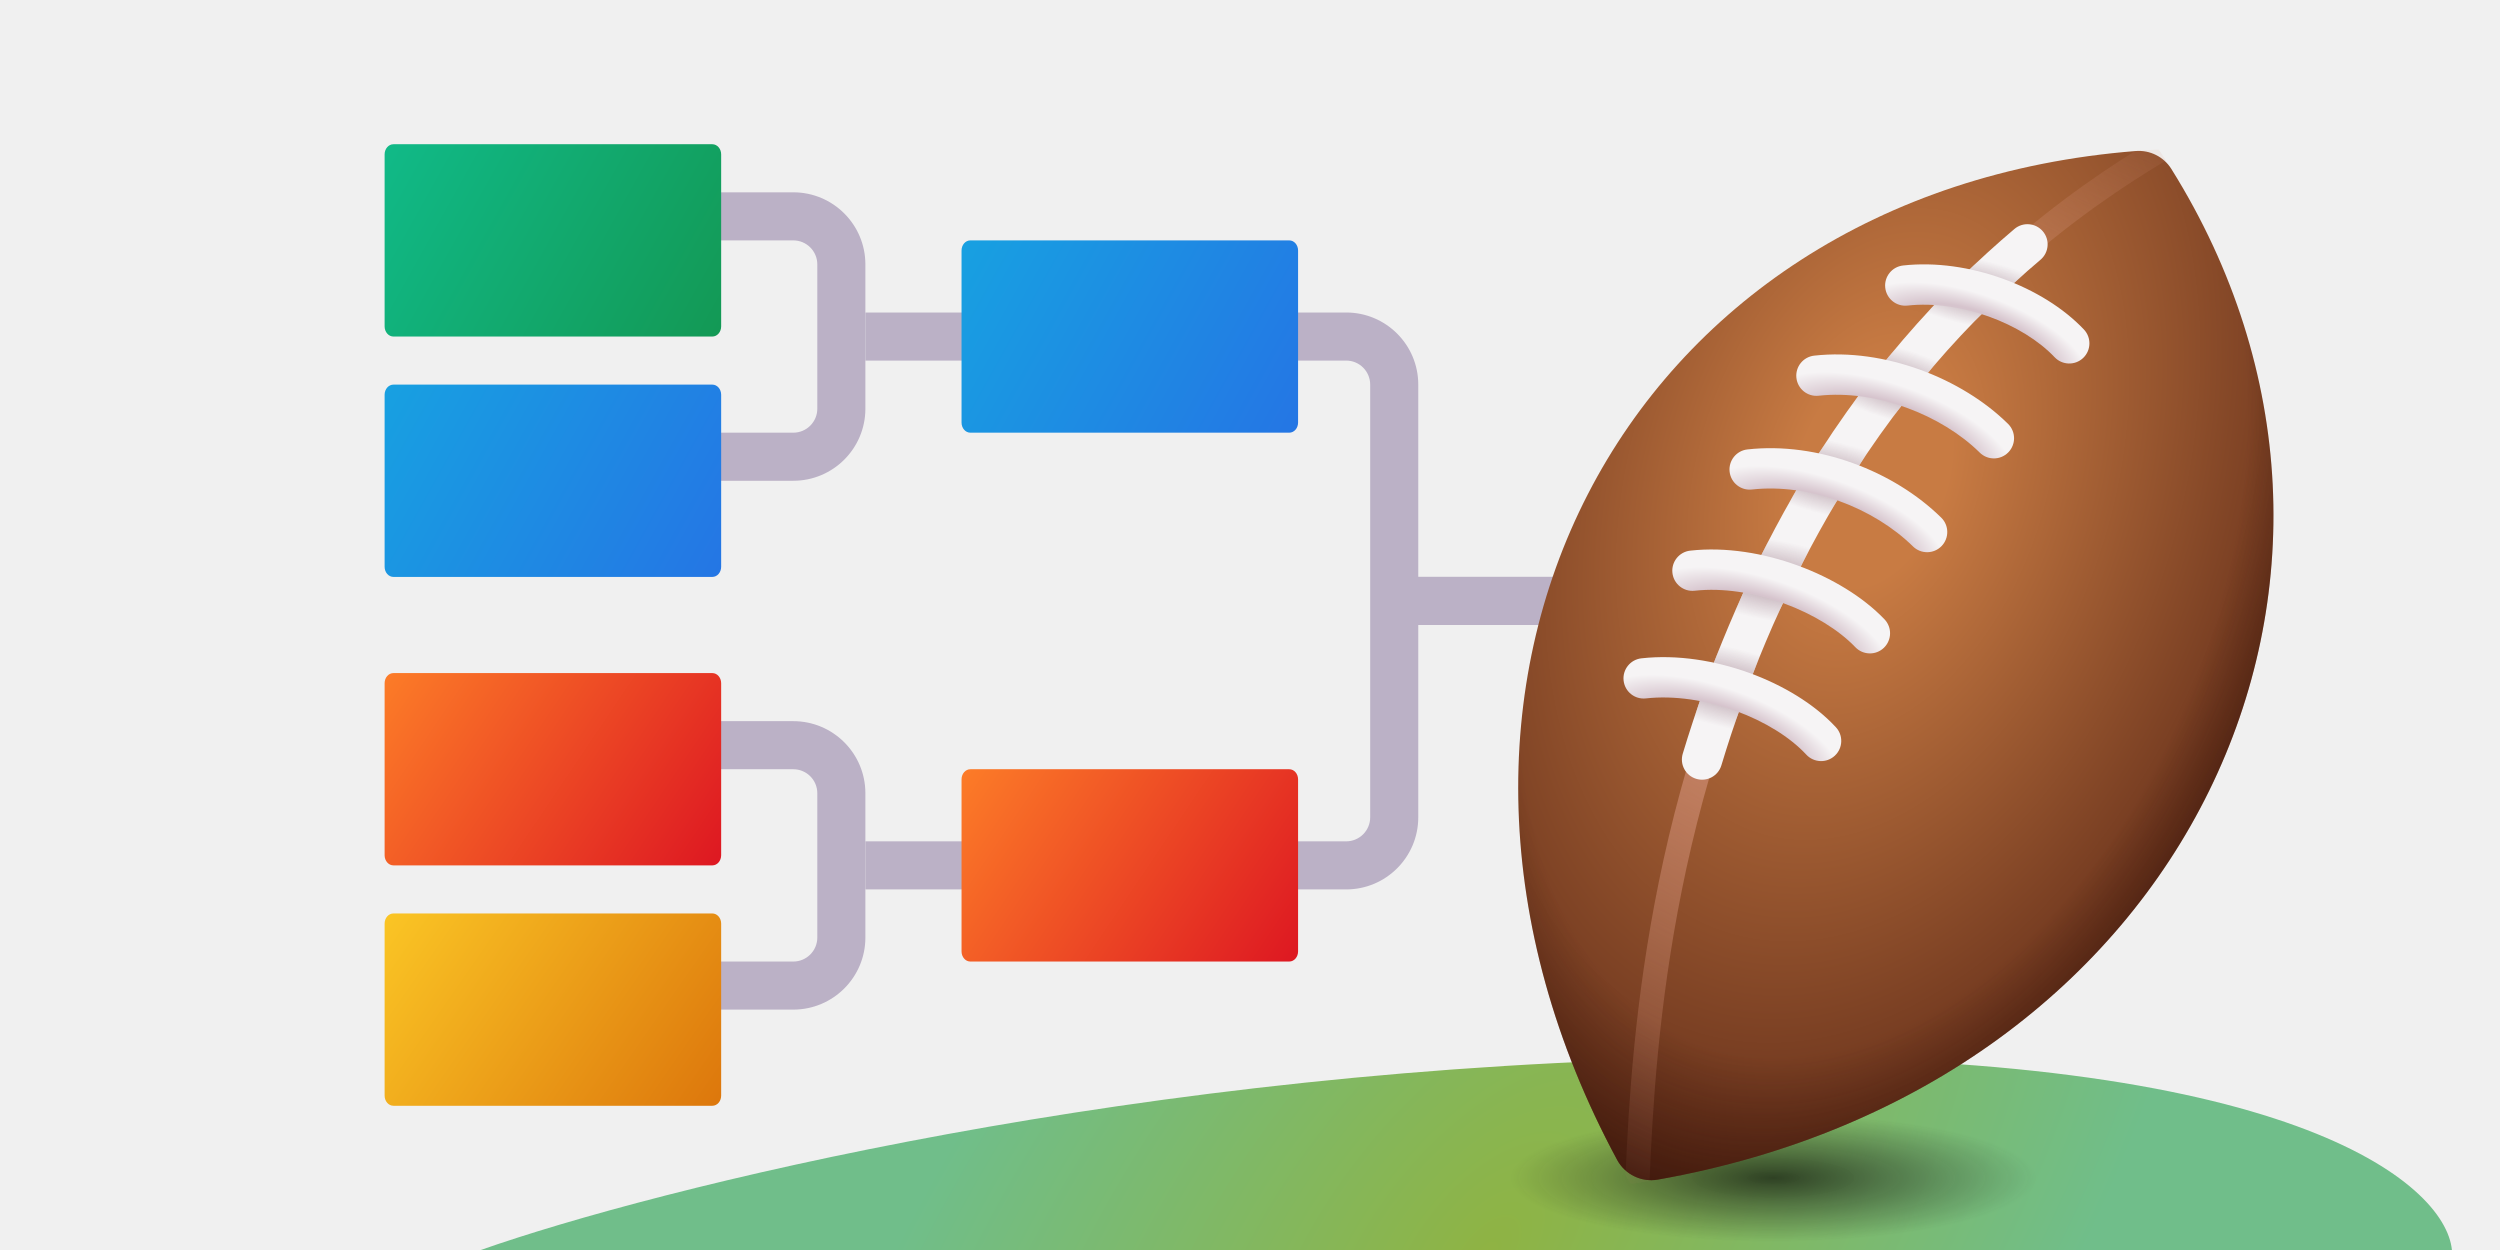
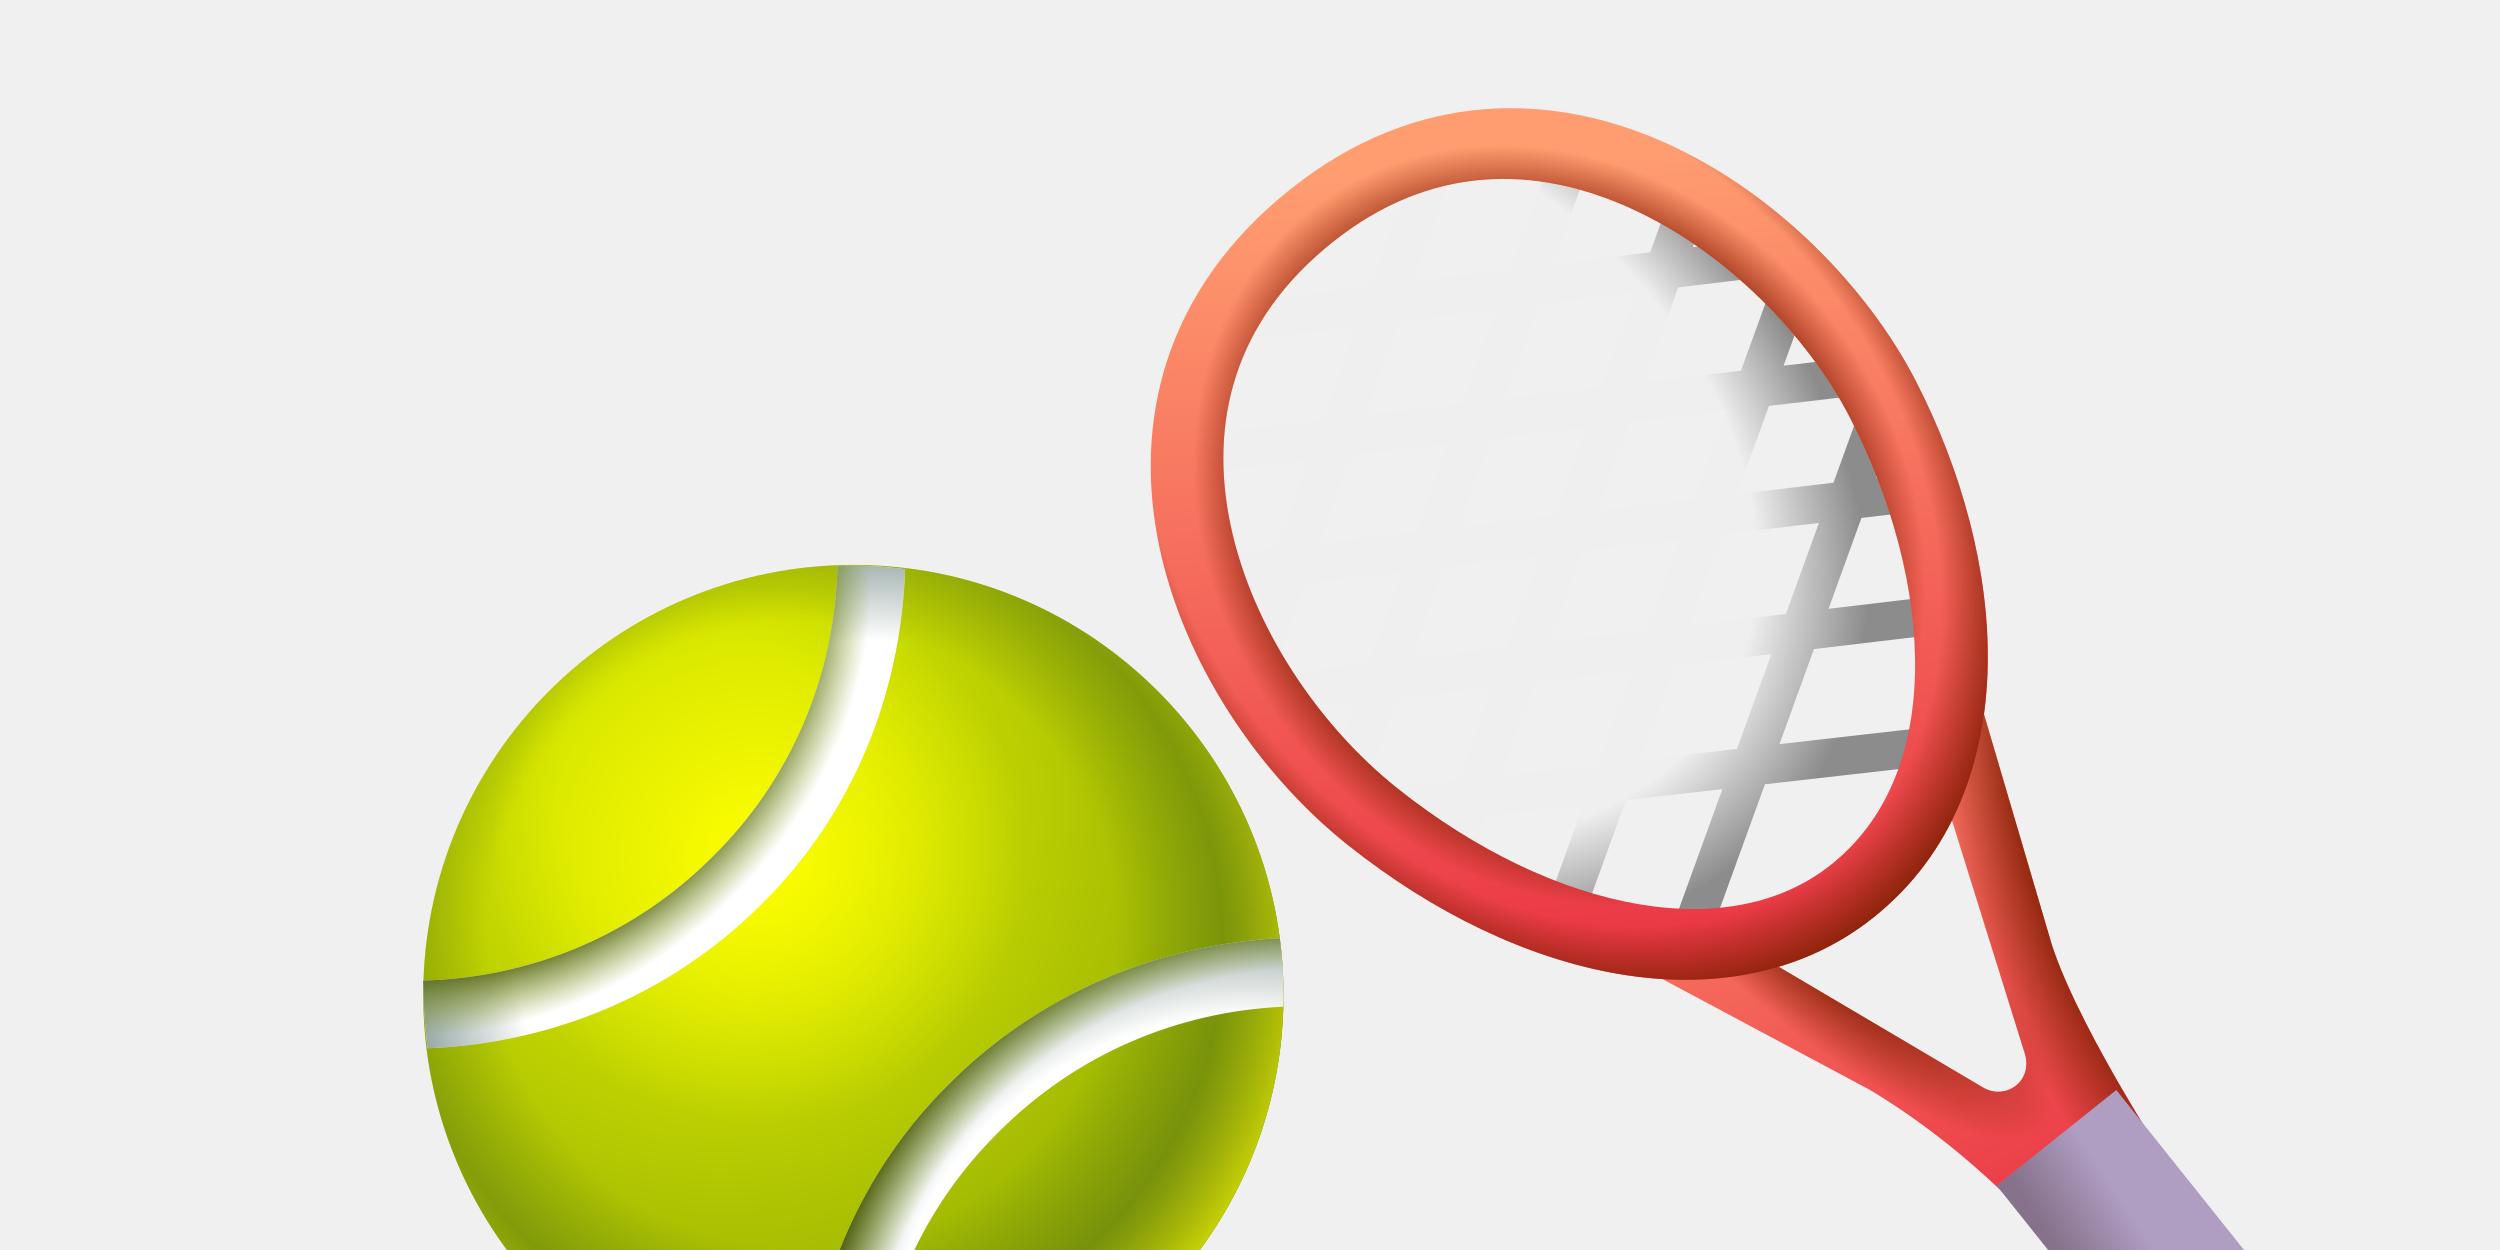
<svg xmlns="http://www.w3.org/2000/svg" viewBox="0 0 240 120" fill="none">
-   <path fill-rule="evenodd" clip-rule="evenodd" d="M156.923 60H133.846V55.385H156.923V60Z" fill="url(#paint0_linear_2673_7909)" />
-   <path d="M164.662 101.569C109.613 102.306 62.719 114.164 46.154 120H235.385C234.747 113.549 219.711 100.832 164.662 101.569Z" fill="url(#paint1_radial_2673_7909)" />
-   <path d="M164.662 101.569C109.613 102.306 62.719 114.164 46.154 120H235.385C234.747 113.549 219.711 100.832 164.662 101.569Z" fill="url(#paint2_radial_2673_7909)" />
-   <path fill-rule="evenodd" clip-rule="evenodd" d="M76.154 23.077H64.615V18.462H76.154C79.977 18.462 83.077 21.561 83.077 25.385V39.231C83.077 43.054 79.977 46.154 76.154 46.154H64.615V41.538H76.154C77.428 41.538 78.462 40.505 78.462 39.231V25.385C78.462 24.11 77.428 23.077 76.154 23.077Z" fill="#BBB1C6" />
-   <path fill-rule="evenodd" clip-rule="evenodd" d="M129.231 34.615H83.077V30H129.231C133.054 30 136.154 33.1 136.154 36.923V78.462C136.154 82.285 133.054 85.385 129.231 85.385H83.077V80.769H129.231C130.505 80.769 131.538 79.736 131.538 78.462V36.923C131.538 35.649 130.505 34.615 129.231 34.615Z" fill="#BBB1C6" />
-   <path fill-rule="evenodd" clip-rule="evenodd" d="M76.154 73.846H64.615V69.231H76.154C79.977 69.231 83.077 72.33 83.077 76.154V90C83.077 93.823 79.977 96.923 76.154 96.923H64.615V92.308H76.154C77.428 92.308 78.462 91.274 78.462 90V76.154C78.462 74.879 77.428 73.846 76.154 73.846Z" fill="#BBB1C6" />
-   <path fill-rule="evenodd" clip-rule="evenodd" d="M159.231 60H133.846V55.385H159.231V60Z" fill="#BBB1C6" />
-   <path d="M208.445 16.21C232.734 55.081 210.271 104.211 159.151 113.243C157.588 113.519 156.002 112.753 155.249 111.356C130.883 66.188 155.492 18.418 205.032 14.498C206.391 14.39 207.722 15.054 208.445 16.21Z" fill="url(#paint3_radial_2673_7909)" />
-   <path d="M208.445 16.21C232.734 55.081 210.271 104.211 159.151 113.243C157.588 113.519 156.002 112.753 155.249 111.356C130.883 66.188 155.492 18.418 205.032 14.498C206.391 14.39 207.722 15.054 208.445 16.21Z" fill="url(#paint4_radial_2673_7909)" />
-   <path fill-rule="evenodd" clip-rule="evenodd" d="M156.053 112.816C156.639 99.019 158.422 73.029 172.816 47.971C183.505 29.362 197.076 19.436 204.96 14.504C205.715 14.444 206.476 14.393 207.242 14.353C207.477 14.704 207.707 15.055 207.934 15.407C200.59 19.82 186.086 29.535 174.831 49.128C160.565 73.964 158.921 99.767 158.356 113.38C157.754 113.481 157.148 113.576 156.538 113.666C156.375 113.383 156.213 113.1 156.053 112.816Z" fill="url(#paint5_linear_2673_7909)" />
-   <path fill-rule="evenodd" clip-rule="evenodd" d="M196.114 22.208C196.805 23.024 196.703 24.246 195.887 24.937C189.334 30.484 181.892 38.392 175.503 49.514C170.892 57.542 167.606 65.679 165.252 73.474C164.943 74.498 163.862 75.077 162.838 74.768C161.814 74.459 161.235 73.379 161.544 72.355C163.971 64.319 167.366 55.904 172.145 47.585C178.791 36.015 186.544 27.771 193.385 21.981C194.201 21.29 195.423 21.392 196.114 22.208Z" fill="#F6F4F5" />
-   <path fill-rule="evenodd" clip-rule="evenodd" d="M196.114 22.208C196.805 23.024 196.703 24.246 195.887 24.937C189.334 30.484 181.892 38.392 175.503 49.514C170.892 57.542 167.606 65.679 165.252 73.474C164.943 74.498 163.862 75.077 162.838 74.768C161.814 74.459 161.235 73.379 161.544 72.355C163.971 64.319 167.366 55.904 172.145 47.585C178.791 36.015 186.544 27.771 193.385 21.981C194.201 21.29 195.423 21.392 196.114 22.208Z" fill="url(#paint6_radial_2673_7909)" />
-   <path fill-rule="evenodd" clip-rule="evenodd" d="M196.114 22.208C196.805 23.024 196.703 24.246 195.887 24.937C189.334 30.484 181.892 38.392 175.503 49.514C170.892 57.542 167.606 65.679 165.252 73.474C164.943 74.498 163.862 75.077 162.838 74.768C161.814 74.459 161.235 73.379 161.544 72.355C163.971 64.319 167.366 55.904 172.145 47.585C178.791 36.015 186.544 27.771 193.385 21.981C194.201 21.29 195.423 21.392 196.114 22.208Z" fill="url(#paint7_radial_2673_7909)" />
-   <path fill-rule="evenodd" clip-rule="evenodd" d="M196.114 22.208C196.805 23.024 196.703 24.246 195.887 24.937C189.334 30.484 181.892 38.392 175.503 49.514C170.892 57.542 167.606 65.679 165.252 73.474C164.943 74.498 163.862 75.077 162.838 74.768C161.814 74.459 161.235 73.379 161.544 72.355C163.971 64.319 167.366 55.904 172.145 47.585C178.791 36.015 186.544 27.771 193.385 21.981C194.201 21.29 195.423 21.392 196.114 22.208Z" fill="url(#paint8_radial_2673_7909)" />
-   <path fill-rule="evenodd" clip-rule="evenodd" d="M196.114 22.208C196.805 23.024 196.703 24.246 195.887 24.937C189.334 30.484 181.892 38.392 175.503 49.514C170.892 57.542 167.606 65.679 165.252 73.474C164.943 74.498 163.862 75.077 162.838 74.768C161.814 74.459 161.235 73.379 161.544 72.355C163.971 64.319 167.366 55.904 172.145 47.585C178.791 36.015 186.544 27.771 193.385 21.981C194.201 21.29 195.423 21.392 196.114 22.208Z" fill="url(#paint9_radial_2673_7909)" />
-   <path fill-rule="evenodd" clip-rule="evenodd" d="M196.114 22.208C196.805 23.024 196.703 24.246 195.887 24.937C189.334 30.484 181.892 38.392 175.503 49.514C170.892 57.542 167.606 65.679 165.252 73.474C164.943 74.498 163.862 75.077 162.838 74.768C161.814 74.459 161.235 73.379 161.544 72.355C163.971 64.319 167.366 55.904 172.145 47.585C178.791 36.015 186.544 27.771 193.385 21.981C194.201 21.29 195.423 21.392 196.114 22.208Z" fill="url(#paint10_radial_2673_7909)" />
-   <path fill-rule="evenodd" clip-rule="evenodd" d="M155.866 65.337C155.748 64.274 156.514 63.316 157.577 63.199C160.993 62.819 164.65 63.411 167.911 64.591C171.163 65.767 174.179 67.586 176.244 69.813C176.971 70.597 176.925 71.822 176.14 72.549C175.356 73.276 174.131 73.23 173.404 72.446C171.86 70.781 169.423 69.256 166.594 68.233C163.772 67.212 160.717 66.747 158.004 67.048C156.941 67.166 155.984 66.4 155.866 65.337Z" fill="url(#paint11_radial_2673_7909)" />
-   <path fill-rule="evenodd" clip-rule="evenodd" d="M160.553 54.999C160.435 53.937 161.201 52.979 162.264 52.861C165.689 52.481 169.345 53.103 172.598 54.294C175.844 55.483 178.846 57.296 180.91 59.453C181.649 60.226 181.622 61.452 180.849 62.191C180.076 62.931 178.851 62.903 178.111 62.13C176.549 60.498 174.099 58.968 171.267 57.931C168.442 56.896 165.394 56.41 162.691 56.711C161.628 56.828 160.67 56.062 160.553 54.999Z" fill="url(#paint12_radial_2673_7909)" />
-   <path fill-rule="evenodd" clip-rule="evenodd" d="M166.043 45.283C165.925 44.22 166.691 43.263 167.754 43.145C174.501 42.396 181.795 45.213 186.358 49.694C187.121 50.443 187.132 51.669 186.383 52.432C185.634 53.195 184.408 53.206 183.645 52.457C179.854 48.735 173.693 46.382 168.181 46.994C167.118 47.112 166.161 46.346 166.043 45.283Z" fill="url(#paint13_radial_2673_7909)" />
-   <path fill-rule="evenodd" clip-rule="evenodd" d="M172.455 36.279C172.337 35.216 173.103 34.258 174.166 34.141C180.917 33.391 188.351 36.326 192.774 40.693C193.535 41.445 193.542 42.671 192.791 43.432C192.04 44.193 190.814 44.201 190.053 43.449C186.399 39.841 180.1 37.379 174.593 37.99C173.53 38.108 172.573 37.342 172.455 36.279Z" fill="url(#paint14_radial_2673_7909)" />
-   <path fill-rule="evenodd" clip-rule="evenodd" d="M180.984 27.625C180.866 26.562 181.632 25.605 182.695 25.487C188.947 24.793 196.135 27.497 200.053 31.629C200.789 32.405 200.757 33.63 199.981 34.366C199.205 35.102 197.979 35.07 197.243 34.294C194.178 31.062 188.197 28.773 183.122 29.336C182.059 29.454 181.102 28.688 180.984 27.625Z" fill="url(#paint15_radial_2673_7909)" />
-   <path d="M92.308 24.047C92.308 23.511 92.687 23.077 93.155 23.077H123.768C124.236 23.077 124.615 23.511 124.615 24.047V40.568C124.615 41.104 124.236 41.538 123.768 41.538H93.155C92.687 41.538 92.308 41.104 92.308 40.568V24.047Z" fill="url(#paint16_linear_2673_7909)" />
-   <path d="M92.308 74.817C92.308 74.281 92.687 73.846 93.155 73.846H123.768C124.236 73.846 124.615 74.281 124.615 74.817V91.337C124.615 91.873 124.236 92.308 123.768 92.308H93.155C92.687 92.308 92.308 91.873 92.308 91.337V74.817Z" fill="url(#paint17_linear_2673_7909)" />
-   <path d="M36.923 14.817C36.923 14.281 37.303 13.846 37.771 13.846H68.383C68.851 13.846 69.231 14.281 69.231 14.817V31.337C69.231 31.873 68.851 32.308 68.383 32.308H37.771C37.303 32.308 36.923 31.873 36.923 31.337V14.817Z" fill="url(#paint18_linear_2673_7909)" />
-   <path d="M36.923 65.586C36.923 65.05 37.303 64.615 37.771 64.615H68.383C68.851 64.615 69.231 65.05 69.231 65.586V82.106C69.231 82.642 68.851 83.077 68.383 83.077H37.771C37.303 83.077 36.923 82.642 36.923 82.106V65.586Z" fill="url(#paint19_linear_2673_7909)" />
-   <path d="M36.923 37.894C36.923 37.358 37.303 36.923 37.771 36.923H68.383C68.851 36.923 69.231 37.358 69.231 37.894V54.414C69.231 54.95 68.851 55.385 68.383 55.385H37.771C37.303 55.385 36.923 54.95 36.923 54.414V37.894Z" fill="url(#paint20_linear_2673_7909)" />
-   <path d="M36.923 88.663C36.923 88.127 37.303 87.692 37.771 87.692H68.383C68.851 87.692 69.231 88.127 69.231 88.663V105.183C69.231 105.719 68.851 106.154 68.383 106.154H37.771C37.303 106.154 36.923 105.719 36.923 105.183V88.663Z" fill="url(#paint21_linear_2673_7909)" />
+   <path d="M188.72 62.65L185.264 71.965L194.382 101.154C195.181 103.846 192.49 105.676 190.334 104.375L163.424 88.484L154.363 91.201L179.513 104.633C185.06 107.968 189.914 112.009 194.382 116.547L209.57 113.969C209.57 113.969 199.828 99.455 196.982 90.722L188.72 62.65Z" fill="url(#paint0_linear_9471_31585)" />
+   <path d="M188.72 62.65L185.264 71.965L194.382 101.154C195.181 103.846 192.49 105.676 190.334 104.375L163.424 88.484L154.363 91.201L179.513 104.633C185.06 107.968 189.914 112.009 194.382 116.547L209.57 113.969C209.57 113.969 199.828 99.455 196.982 90.722L188.72 62.65Z" fill="url(#paint1_radial_9471_31585)" />
+   <path d="M188.72 62.65L185.264 71.965L194.382 101.154C195.181 103.846 192.49 105.676 190.334 104.375L163.424 88.484L154.363 91.201L179.513 104.633C185.06 107.968 189.914 112.009 194.382 116.547L209.57 113.969C209.57 113.969 199.828 99.455 196.982 90.722L188.72 62.65Z" fill="url(#paint2_radial_9471_31585)" />
+   <path fill-rule="evenodd" clip-rule="evenodd" d="M172.283 24.416L174.787 25.281L171.222 35.105L182.271 33.803L182.543 36.422L183.414 36.723L180.102 45.857L186.04 45.157L186.42 48.812L178.701 49.721L175.539 58.444L187.105 57.071L187.488 60.725L174.137 62.31L170.83 71.433L185.987 69.711L186.38 73.364L169.431 75.29L163.893 90.567L160.414 89.366L165.349 75.754L156.091 76.806L151.672 88.987L148.193 87.785L152.008 77.27L142.701 78.328L140.401 84.667L136.922 83.465L138.618 78.792L130.733 79.689L130.472 77.267L129.87 78.947L126.387 77.757L130.05 67.545L121.007 68.619L120.65 65.213L118.333 64.42L121.177 56.5L116.994 56.993L116.614 53.338L122.565 52.637L125.602 44.18L113.224 45.639L112.845 41.984L126.989 40.317L130.211 31.347L119.862 32.604L119.469 28.951L131.6 27.477L136.217 14.624L139.699 15.814L135.689 26.98L145.008 25.848L149.272 13.963L152.755 15.153L149.096 25.352L158.419 24.219L160.037 19.759L163.516 20.961L162.514 23.721L172.083 22.559L172.283 24.416ZM130.939 75.967L140.017 74.935L143.268 65.976L134.134 67.06L130.939 75.967ZM144.1 74.471L153.408 73.413L156.684 64.383L147.359 65.49L144.1 74.471ZM157.491 72.949L166.747 71.897L170.047 62.796L160.775 63.897L157.491 72.949ZM170.445 26.459L167.133 35.586L157.811 36.685L161.109 27.593L170.445 26.459ZM165.73 39.451L156.408 40.55L153.338 49.011L162.661 47.912L165.73 39.451ZM157.014 28.091L153.721 37.167L144.466 38.258L147.708 29.221L157.014 28.091ZM152.319 41.032L143.081 42.12L140.047 50.577L149.249 49.492L152.319 41.032ZM143.62 29.718L140.384 38.739L131.072 39.836L134.299 30.85L143.62 29.718ZM138.998 42.601L129.685 43.699L126.648 52.156L135.965 51.058L138.998 42.601ZM179.081 37.878L169.82 38.969L166.75 47.43L176.013 46.338L179.081 37.878ZM125.261 56.019L122.111 64.788L131.436 63.681L134.579 54.921L125.261 56.019ZM138.661 54.44L135.52 63.196L144.671 62.109L147.846 53.357L138.661 54.44ZM151.936 52.875L148.762 61.624L158.087 60.516L161.258 51.777L151.936 52.875ZM165.348 51.295L162.178 60.031L171.448 58.93L174.612 50.203L165.348 51.295Z" fill="url(#paint3_radial_9471_31585)" />
+   <path fill-rule="evenodd" clip-rule="evenodd" d="M156.492 19.976C147.353 15.851 137.301 15.771 127.928 23.249C118.359 30.883 116.094 40.652 118.125 50.371C120.189 60.253 126.695 69.74 134.125 75.661C141.71 81.706 149.851 85.532 157.288 86.798C164.726 88.064 171.105 86.737 175.781 83.009C181.074 78.79 183.682 72.332 183.842 64.53C184.002 56.721 181.669 47.999 177.589 40.081C173.608 32.357 165.757 24.156 156.492 19.976ZM159.963 13.75C170.597 18.549 179.374 27.758 183.895 36.531C188.316 45.109 191.006 54.836 190.819 63.939C190.632 73.047 187.524 81.961 179.842 88.084C172.904 93.614 164.135 94.988 155.387 93.499C146.638 92.01 137.555 87.626 129.372 81.105C121.034 74.46 113.67 63.842 111.279 52.396C108.854 40.788 111.548 28.004 123.864 18.177C136.083 8.428 149.202 8.895 159.963 13.75Z" fill="url(#paint4_linear_9471_31585)" />
+   <path fill-rule="evenodd" clip-rule="evenodd" d="M156.492 19.976C147.353 15.851 137.301 15.771 127.928 23.249C118.359 30.883 116.094 40.652 118.125 50.371C120.189 60.253 126.695 69.74 134.125 75.661C141.71 81.706 149.851 85.532 157.288 86.798C164.726 88.064 171.105 86.737 175.781 83.009C181.074 78.79 183.682 72.332 183.842 64.53C184.002 56.721 181.669 47.999 177.589 40.081C173.608 32.357 165.757 24.156 156.492 19.976ZM159.963 13.75C170.597 18.549 179.374 27.758 183.895 36.531C188.316 45.109 191.006 54.836 190.819 63.939C190.632 73.047 187.524 81.961 179.842 88.084C172.904 93.614 164.135 94.988 155.387 93.499C146.638 92.01 137.555 87.626 129.372 81.105C121.034 74.46 113.67 63.842 111.279 52.396C108.854 40.788 111.548 28.004 123.864 18.177C136.083 8.428 149.202 8.895 159.963 13.75Z" fill="url(#paint5_radial_9471_31585)" />
+   <path fill-rule="evenodd" clip-rule="evenodd" d="M156.492 19.976C147.353 15.851 137.301 15.771 127.928 23.249C118.359 30.883 116.094 40.652 118.125 50.371C120.189 60.253 126.695 69.74 134.125 75.661C141.71 81.706 149.851 85.532 157.288 86.798C164.726 88.064 171.105 86.737 175.781 83.009C181.074 78.79 183.682 72.332 183.842 64.53C184.002 56.721 181.669 47.999 177.589 40.081C173.608 32.357 165.757 24.156 156.492 19.976ZM159.963 13.75C170.597 18.549 179.374 27.758 183.895 36.531C188.316 45.109 191.006 54.836 190.819 63.939C190.632 73.047 187.524 81.961 179.842 88.084C172.904 93.614 164.135 94.988 155.387 93.499C146.638 92.01 137.555 87.626 129.372 81.105C121.034 74.46 113.67 63.842 111.279 52.396C108.854 40.788 111.548 28.004 123.864 18.177C136.083 8.428 149.202 8.895 159.963 13.75Z" fill="url(#paint6_radial_9471_31585)" />
+   <path d="M215.431 120H196.624L191.692 113.82L203.163 104.639L215.431 120Z" fill="#AF9DC2" />
+   <path d="M215.431 120H196.624L191.692 113.82L203.163 104.639L215.431 120Z" fill="url(#paint7_linear_9471_31585)" />
+   <path d="M81.925 54.231C104.73 54.231 123.216 72.716 123.216 95.521C123.216 104.686 120.227 113.15 115.175 120H48.671C43.62 113.15 40.63 104.685 40.63 95.521C40.631 72.716 59.12 54.231 81.925 54.231Z" fill="url(#paint8_radial_9471_31585)" />
+   <path d="M81.925 54.231C104.73 54.231 123.216 72.716 123.216 95.521C123.216 104.686 120.227 113.15 115.175 120H48.671C43.62 113.15 40.63 104.685 40.63 95.521C40.631 72.716 59.12 54.231 81.925 54.231Z" fill="url(#paint9_radial_9471_31585)" />
+   <path d="M81.925 54.231C104.73 54.231 123.216 72.716 123.216 95.521C123.216 104.686 120.227 113.15 115.175 120H48.671C43.62 113.15 40.63 104.685 40.63 95.521C40.631 72.716 59.12 54.231 81.925 54.231Z" fill="url(#paint10_radial_9471_31585)" />
+   <path d="M81.925 54.231C104.73 54.231 123.216 72.716 123.216 95.521C123.216 104.686 120.227 113.15 115.175 120H48.671C43.62 113.15 40.63 104.685 40.63 95.521C40.631 72.716 59.12 54.231 81.925 54.231Z" fill="url(#paint11_radial_9471_31585)" />
+   <path d="M80.404 54.366C82.613 54.228 84.823 54.366 86.894 54.642C86.48 66.796 81.785 78.258 73.084 86.821C64.245 95.659 52.645 100.217 41.044 100.631C40.768 98.421 40.63 96.212 40.63 94.14C50.711 93.864 60.655 89.997 68.388 82.263C75.984 74.806 80.127 64.862 80.404 54.366Z" fill="white" />
+   <path d="M80.404 54.366C82.613 54.228 84.823 54.366 86.894 54.642C86.48 66.796 81.785 78.258 73.084 86.821C64.245 95.659 52.645 100.217 41.044 100.631C40.768 98.421 40.63 96.212 40.63 94.14C50.711 93.864 60.655 89.997 68.388 82.263C75.984 74.806 80.127 64.862 80.404 54.366Z" fill="url(#paint12_radial_9471_31585)" />
+   <path d="M80.404 54.366C82.613 54.228 84.823 54.366 86.894 54.642C86.48 66.796 81.785 78.258 73.084 86.821C64.245 95.659 52.645 100.217 41.044 100.631C40.768 98.421 40.63 96.212 40.63 94.14C50.711 93.864 60.655 89.997 68.388 82.263C75.984 74.806 80.127 64.862 80.404 54.366Z" fill="url(#paint13_radial_9471_31585)" />
+   <path d="M122.862 90.075C123.097 91.856 123.218 93.674 123.218 95.519C123.218 95.894 123.215 96.269 123.205 96.641C113.156 97.108 103.303 101.109 95.656 108.892C92.364 112.183 89.725 115.937 87.778 119.998H80.607C82.903 114.201 86.324 108.867 90.861 104.322C99.65 95.374 111.227 90.664 122.862 90.075Z" fill="white" />
+   <path d="M122.862 90.075C123.097 91.856 123.218 93.674 123.218 95.519C123.218 95.894 123.215 96.269 123.205 96.641C113.156 97.108 103.303 101.109 95.656 108.892C92.364 112.183 89.725 115.937 87.778 119.998H80.607C82.903 114.201 86.324 108.867 90.861 104.322C99.65 95.374 111.227 90.664 122.862 90.075Z" fill="url(#paint14_radial_9471_31585)" />
+   <path d="M122.862 90.075C123.097 91.856 123.218 93.674 123.218 95.519C123.218 95.894 123.215 96.269 123.205 96.641C113.156 97.108 103.303 101.109 95.656 108.892C92.364 112.183 89.725 115.937 87.778 119.998H80.607C82.903 114.201 86.324 108.867 90.861 104.322C99.65 95.374 111.227 90.664 122.862 90.075Z" fill="url(#paint15_radial_9471_31585)" />
  <defs>
-     <linearGradient id="paint0_linear_2673_7909" x1="145.385" y1="57.47" x2="145.675" y2="63.785" gradientUnits="userSpaceOnUse">
-       <stop stop-color="#82788D" />
-       <stop offset="1" stop-color="#8695AB" />
+     <linearGradient id="paint0_linear_9471_31585" x1="155.241" y1="55.102" x2="193.234" y2="129.426" gradientUnits="userSpaceOnUse">
+       <stop stop-color="#FF9C70" />
+       <stop offset="1" stop-color="#E82C41" />
    </linearGradient>
-     <radialGradient id="paint1_radial_2673_7909" cx="0" cy="0" r="1" gradientUnits="userSpaceOnUse" gradientTransform="translate(142.676 120.468) rotate(-141.786) scale(48.4952 94.8594)">
-       <stop stop-color="#8FB343" />
-       <stop offset="1" stop-color="#70BE8A" />
+     <radialGradient id="paint1_radial_9471_31585" cx="0" cy="0" r="1" gradientUnits="userSpaceOnUse" gradientTransform="translate(225.176 68.4546) rotate(84.4629) scale(58.4924 39.0652)">
+       <stop offset="0.825" stop-color="#8E250B" />
+       <stop offset="1" stop-color="#8E250B" stop-opacity="0" />
    </radialGradient>
-     <radialGradient id="paint2_radial_2673_7909" cx="0" cy="0" r="1" gradientUnits="userSpaceOnUse" gradientTransform="translate(170.205 113.077) scale(25.2308 6.14845)">
-       <stop stop-color="#040404" stop-opacity="0.66" />
-       <stop offset="1" stop-color="#171717" stop-opacity="0" />
+     <radialGradient id="paint2_radial_9471_31585" cx="0" cy="0" r="1" gradientUnits="userSpaceOnUse" gradientTransform="translate(172.6 86.6148) rotate(42.3057) scale(32.1386 9.77112)">
+       <stop offset="0.433" stop-color="#8E250B" />
+       <stop offset="1" stop-color="#8E250B" stop-opacity="0" />
    </radialGradient>
-     <radialGradient id="paint3_radial_2673_7909" cx="0" cy="0" r="1" gradientUnits="userSpaceOnUse" gradientTransform="translate(179.792 45.5201) rotate(108.095) scale(88.9498 56.9642)">
-       <stop offset="0.125" stop-color="#C87B43" />
-       <stop offset="0.911" stop-color="#512012" />
+     <radialGradient id="paint3_radial_9471_31585" cx="0" cy="0" r="1" gradientUnits="userSpaceOnUse" gradientTransform="translate(129.603 44.4231) rotate(36.3738) scale(61.6936 46.0216)">
+       <stop offset="0.688" stop-color="#EFEFEF" />
+       <stop offset="0.875" stop-color="#8C8C8C" />
    </radialGradient>
-     <radialGradient id="paint4_radial_2673_7909" cx="0" cy="0" r="1" gradientUnits="userSpaceOnUse" gradientTransform="translate(180.775 53.2033) rotate(110.415) scale(82.0189 52.5257)">
-       <stop offset="0.613" stop-color="#2C0D05" stop-opacity="0" />
-       <stop offset="0.911" stop-color="#2C0D05" />
+     <linearGradient id="paint4_linear_9471_31585" x1="162.808" y1="14.541" x2="169.495" y2="98.245" gradientUnits="userSpaceOnUse">
+       <stop stop-color="#FF9C70" />
+       <stop offset="1" stop-color="#E82C41" />
+     </linearGradient>
+     <radialGradient id="paint5_radial_9471_31585" cx="0" cy="0" r="1" gradientUnits="userSpaceOnUse" gradientTransform="translate(147.856 48.1141) rotate(51.3347) scale(51.0551 39.6636)">
+       <stop offset="0.868" stop-color="#8E250B" stop-opacity="0" />
+       <stop offset="1" stop-color="#8E250B" />
    </radialGradient>
-     <linearGradient id="paint5_linear_2673_7909" x1="207.03" y1="8.338" x2="156.822" y2="116.487" gradientUnits="userSpaceOnUse">
-       <stop stop-color="#D18F77" stop-opacity="0" />
-       <stop offset="0.478" stop-color="#D18F77" />
-       <stop offset="1" stop-color="#D18F77" stop-opacity="0" />
+     <radialGradient id="paint6_radial_9471_31585" cx="0" cy="0" r="1" gradientUnits="userSpaceOnUse" gradientTransform="translate(149.723 50.4476) rotate(51.3347) scale(38.6026 32.6502)">
+       <stop offset="0.825" stop-color="#8E250B" />
+       <stop offset="1" stop-color="#8E250B" stop-opacity="0" />
+     </radialGradient>
+     <linearGradient id="paint7_linear_9471_31585" x1="210.815" y1="139.737" x2="217.176" y2="135.513" gradientUnits="userSpaceOnUse">
+       <stop stop-color="#5E4754" stop-opacity="0.5" />
+       <stop offset="1" stop-color="#5E4754" stop-opacity="0" />
    </linearGradient>
-     <radialGradient id="paint6_radial_2673_7909" cx="0" cy="0" r="1" gradientUnits="userSpaceOnUse" gradientTransform="translate(189.508 28.0497) rotate(12.1719) scale(9.62709 3.2039)">
-       <stop offset="0.4" stop-color="#CDBDC4" />
-       <stop offset="1" stop-color="#CDBDC4" stop-opacity="0" />
+     <radialGradient id="paint8_radial_9471_31585" cx="0" cy="0" r="1" gradientUnits="userSpaceOnUse" gradientTransform="translate(68.2348 76.2782) rotate(77.2592) scale(62.0678 58.4609)">
+       <stop offset="0.25" stop-color="#D2E300" />
+       <stop offset="0.961" stop-color="#91AB04" />
    </radialGradient>
-     <radialGradient id="paint7_radial_2673_7909" cx="0" cy="0" r="1" gradientUnits="userSpaceOnUse" gradientTransform="translate(182.035 36.8754) rotate(17.1835) scale(10.372 3.45179)">
-       <stop offset="0.4" stop-color="#CDBDC4" />
-       <stop offset="1" stop-color="#CDBDC4" stop-opacity="0" />
+     <radialGradient id="paint9_radial_9471_31585" cx="0" cy="0" r="1" gradientUnits="userSpaceOnUse" gradientTransform="translate(77.0531 89.7736) rotate(79.6063) scale(57.7606 57.7574)">
+       <stop offset="0.522" stop-color="#66810F" stop-opacity="0" />
+       <stop offset="0.811" stop-color="#66810F" />
    </radialGradient>
-     <radialGradient id="paint8_radial_2673_7909" cx="0" cy="0" r="1" gradientUnits="userSpaceOnUse" gradientTransform="translate(175.748 45.9154) rotate(13.9466) scale(11.3614 3.54803)">
-       <stop offset="0.4" stop-color="#CDBDC4" />
-       <stop offset="1" stop-color="#CDBDC4" stop-opacity="0" />
+     <radialGradient id="paint10_radial_9471_31585" cx="0" cy="0" r="1" gradientUnits="userSpaceOnUse" gradientTransform="translate(72.774 82.2511) rotate(15.0693) scale(25.7307 25.732)">
+       <stop stop-color="#FFFF00" />
+       <stop offset="1" stop-color="#FFFF00" stop-opacity="0" />
    </radialGradient>
-     <radialGradient id="paint9_radial_2673_7909" cx="0" cy="0" r="1" gradientUnits="userSpaceOnUse" gradientTransform="translate(170.041 55.6743) rotate(10.882) scale(12.4196 3.87849)">
-       <stop offset="0.4" stop-color="#CDBDC4" />
-       <stop offset="1" stop-color="#CDBDC4" stop-opacity="0" />
+     <radialGradient id="paint11_radial_9471_31585" cx="0" cy="0" r="1" gradientUnits="userSpaceOnUse" gradientTransform="translate(78.0298 90.6132) rotate(29.0379) scale(51.6828 51.6844)">
+       <stop offset="0.76" stop-color="#FFFF00" stop-opacity="0" />
+       <stop offset="1" stop-color="#FFFF00" />
    </radialGradient>
-     <radialGradient id="paint10_radial_2673_7909" cx="0" cy="0" r="1" gradientUnits="userSpaceOnUse" gradientTransform="translate(165.935 66.0216) rotate(13.8306) scale(12.2607 3.82886)">
-       <stop offset="0.4" stop-color="#CDBDC4" />
-       <stop offset="1" stop-color="#CDBDC4" stop-opacity="0" />
+     <radialGradient id="paint12_radial_9471_31585" cx="0" cy="0" r="1" gradientUnits="userSpaceOnUse" gradientTransform="translate(77.7263 87.081) rotate(58.5432) scale(33.4964 41.4993)">
+       <stop offset="0.712" stop-color="#849894" stop-opacity="0" />
+       <stop offset="1" stop-color="#849894" />
    </radialGradient>
-     <radialGradient id="paint11_radial_2673_7909" cx="0" cy="0" r="1" gradientUnits="userSpaceOnUse" gradientTransform="translate(164.916 71.3618) rotate(19.8074) scale(12.6526 5.3098)">
-       <stop offset="0.671" stop-color="#D6C4CD" />
-       <stop offset="1" stop-color="#F6F4F5" />
+     <radialGradient id="paint13_radial_9471_31585" cx="0" cy="0" r="1" gradientUnits="userSpaceOnUse" gradientTransform="translate(47.9272 63.8534) rotate(45.2546) scale(38.0105 47.0621)">
+       <stop offset="0.679" stop-color="#4E5C0E" />
+       <stop offset="0.833" stop-color="#7F990B" stop-opacity="0" />
    </radialGradient>
-     <radialGradient id="paint12_radial_2673_7909" cx="0" cy="0" r="1" gradientUnits="userSpaceOnUse" gradientTransform="translate(169.603 61.0245) rotate(19.8074) scale(12.6526 5.3098)">
-       <stop offset="0.671" stop-color="#D6C4CD" />
-       <stop offset="1" stop-color="#F6F4F5" />
+     <radialGradient id="paint14_radial_9471_31585" cx="0" cy="0" r="1" gradientUnits="userSpaceOnUse" gradientTransform="translate(114.096 123.141) rotate(58.9039) scale(33.6711 41.4439)">
+       <stop offset="0.712" stop-color="#849894" stop-opacity="0" />
+       <stop offset="1" stop-color="#849894" />
    </radialGradient>
-     <radialGradient id="paint13_radial_2673_7909" cx="0" cy="0" r="1" gradientUnits="userSpaceOnUse" gradientTransform="translate(175.093 51.308) rotate(19.8074) scale(12.6526 5.3098)">
-       <stop offset="0.671" stop-color="#D6C4CD" />
-       <stop offset="1" stop-color="#F6F4F5" />
+     <radialGradient id="paint15_radial_9471_31585" cx="0" cy="0" r="1" gradientUnits="userSpaceOnUse" gradientTransform="translate(127.006 136.814) rotate(-138.581) scale(50.3367 49.5694)">
+       <stop offset="0.878" stop-color="#7F990B" stop-opacity="0" />
+       <stop offset="0.986" stop-color="#4E5C0E" />
    </radialGradient>
-     <radialGradient id="paint14_radial_2673_7909" cx="0" cy="0" r="1" gradientUnits="userSpaceOnUse" gradientTransform="translate(181.505 42.3038) rotate(19.8074) scale(12.6526 5.3098)">
-       <stop offset="0.671" stop-color="#D6C4CD" />
-       <stop offset="1" stop-color="#F6F4F5" />
-     </radialGradient>
-     <radialGradient id="paint15_radial_2673_7909" cx="0" cy="0" r="1" gradientUnits="userSpaceOnUse" gradientTransform="translate(189.493 33.1761) rotate(19.8074) scale(11.6916 4.90653)">
-       <stop offset="0.671" stop-color="#D6C4CD" />
-       <stop offset="1" stop-color="#F6F4F5" />
-     </radialGradient>
-     <linearGradient id="paint16_linear_2673_7909" x1="81.026" y1="17.509" x2="140.786" y2="50.808" gradientUnits="userSpaceOnUse">
-       <stop stop-color="#13AFE0" />
-       <stop offset="1" stop-color="#2B60E6" />
-     </linearGradient>
-     <linearGradient id="paint17_linear_2673_7909" x1="90.769" y1="72.144" x2="127.724" y2="97.047" gradientUnits="userSpaceOnUse">
-       <stop stop-color="#FE8228" />
-       <stop offset="1" stop-color="#D90921" />
-     </linearGradient>
-     <linearGradient id="paint18_linear_2673_7909" x1="25.641" y1="8.279" x2="85.401" y2="41.578" gradientUnits="userSpaceOnUse">
-       <stop stop-color="#10C599" />
-       <stop offset="1" stop-color="#14883B" />
-     </linearGradient>
-     <linearGradient id="paint19_linear_2673_7909" x1="35.385" y1="62.913" x2="72.339" y2="87.816" gradientUnits="userSpaceOnUse">
-       <stop stop-color="#FE8228" />
-       <stop offset="1" stop-color="#D90921" />
-     </linearGradient>
-     <linearGradient id="paint20_linear_2673_7909" x1="25.641" y1="31.356" x2="85.401" y2="64.655" gradientUnits="userSpaceOnUse">
-       <stop stop-color="#13AFE0" />
-       <stop offset="1" stop-color="#2B60E6" />
-     </linearGradient>
-     <linearGradient id="paint21_linear_2673_7909" x1="32.96" y1="85.29" x2="70.877" y2="111.634" gradientUnits="userSpaceOnUse">
-       <stop stop-color="#FECF28" />
-       <stop offset="1" stop-color="#D96D09" />
-     </linearGradient>
  </defs>
</svg>
